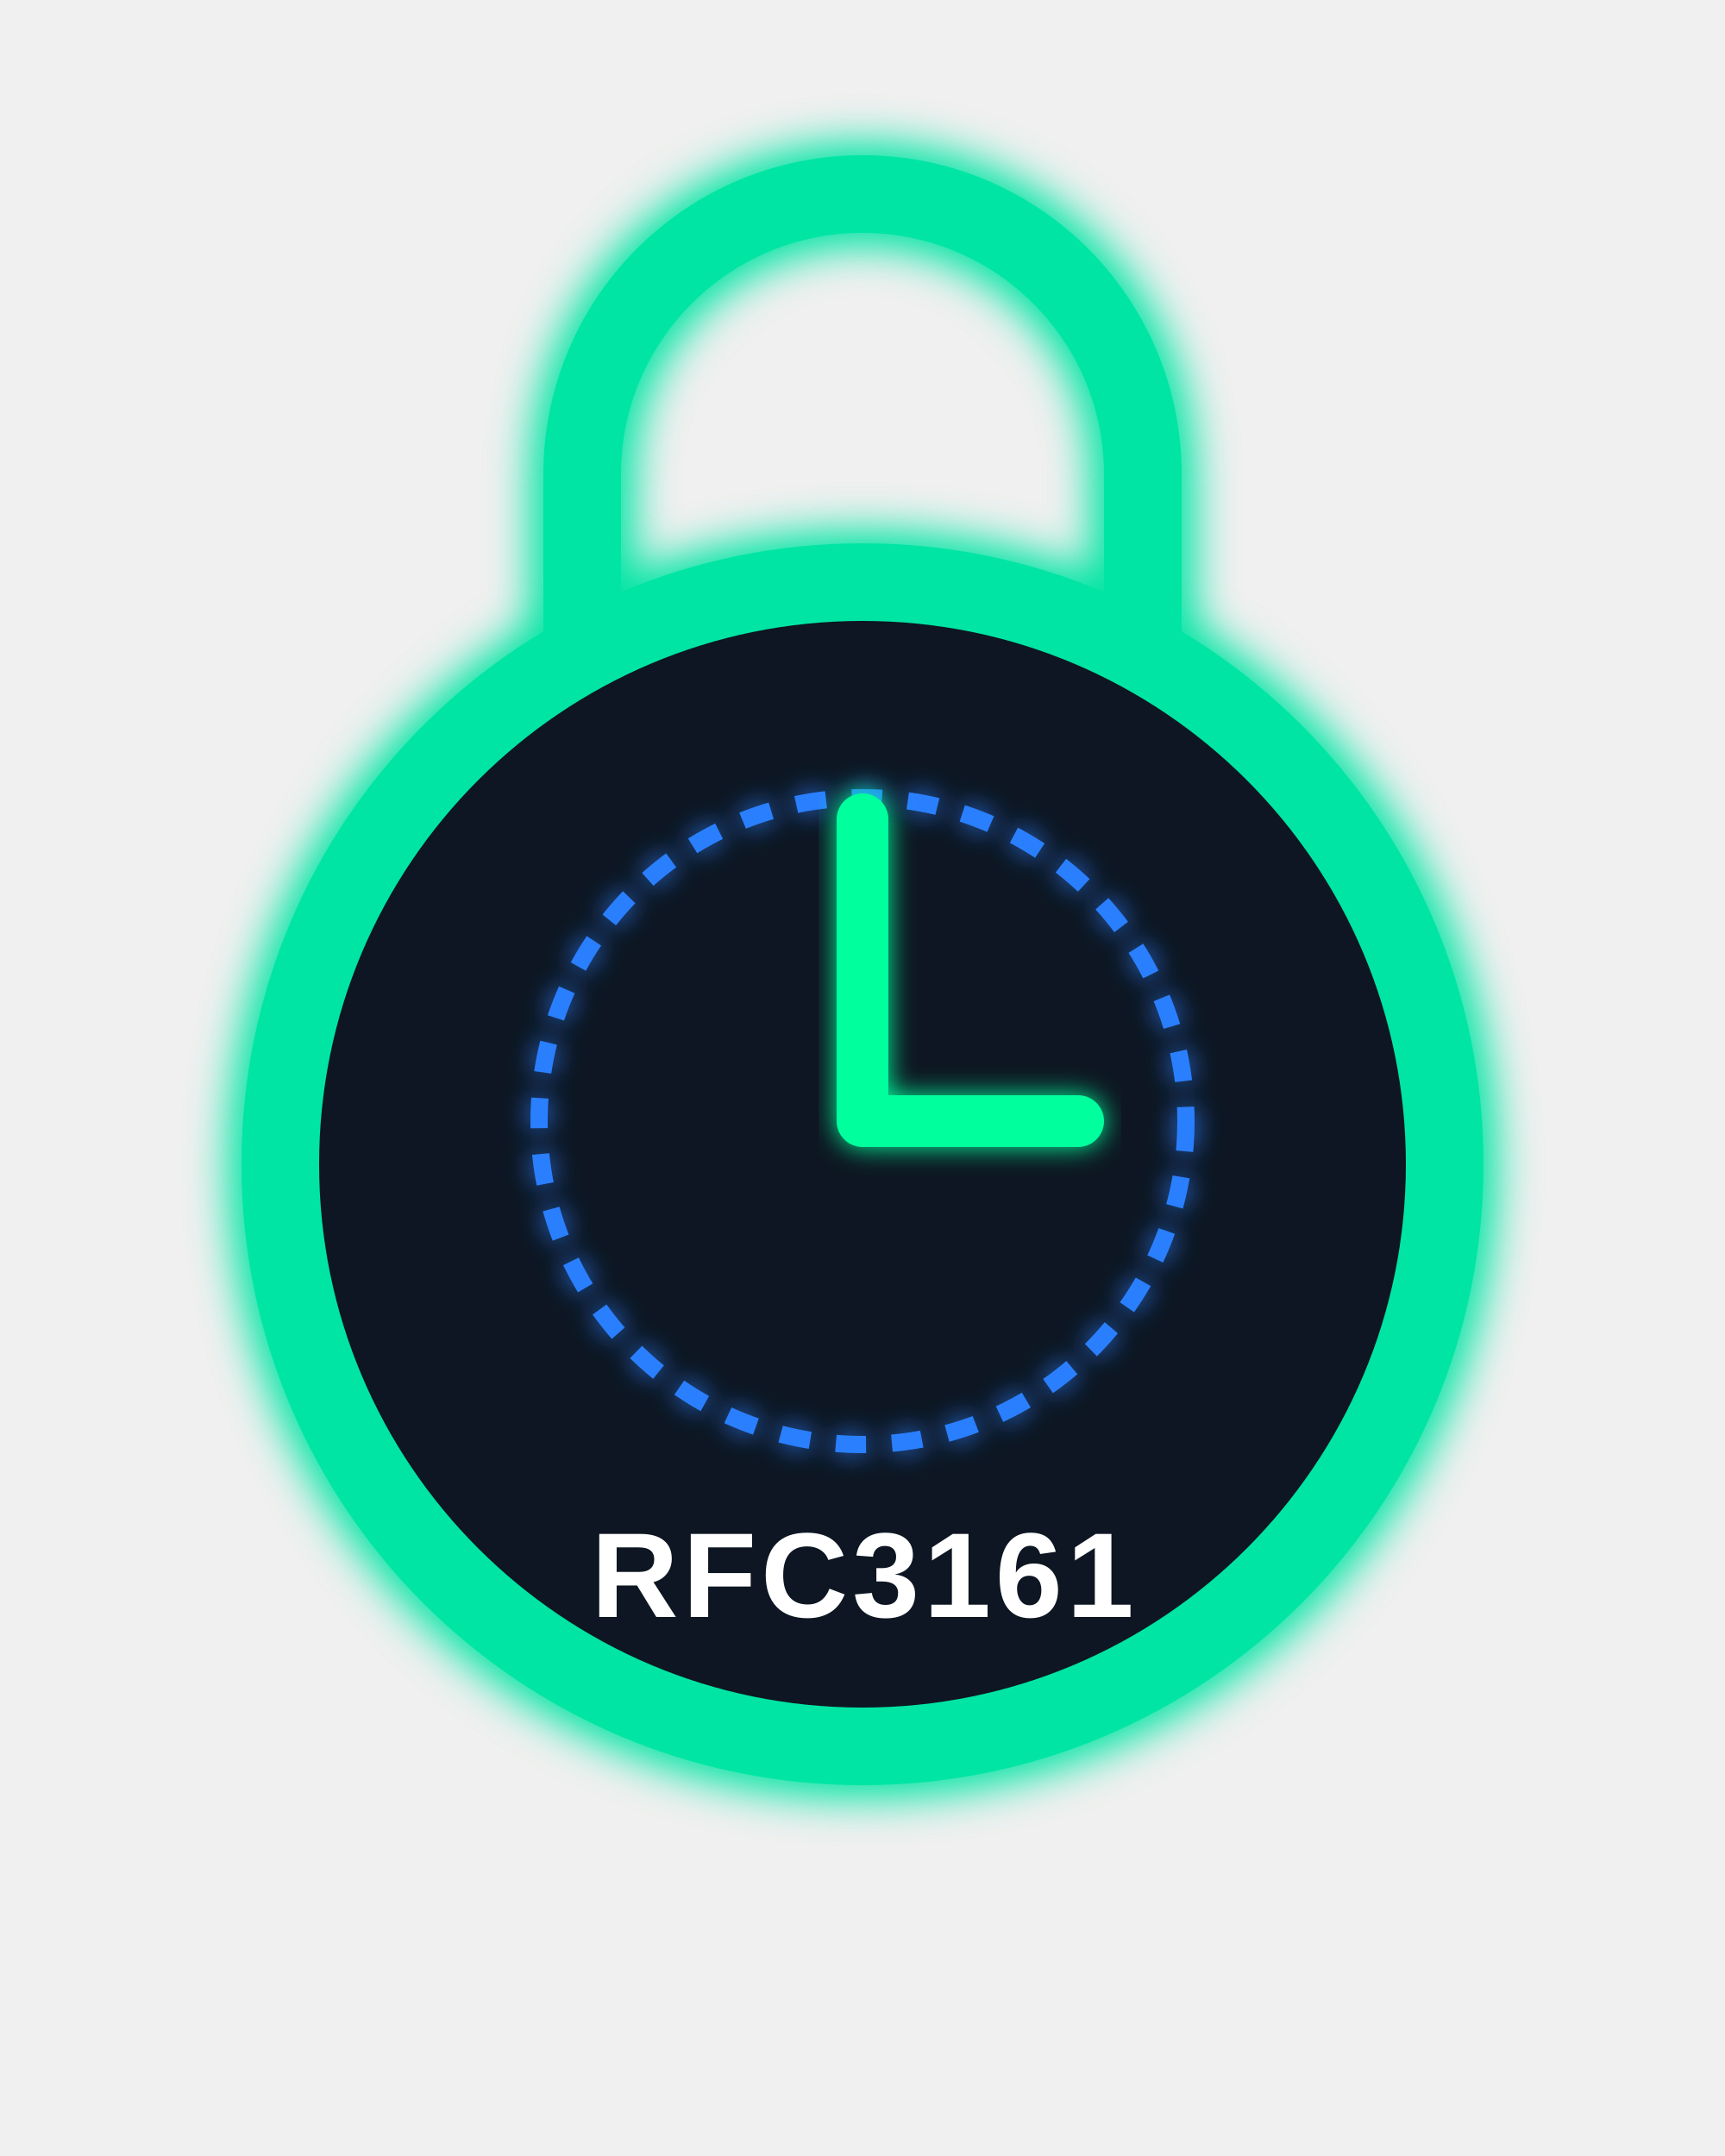
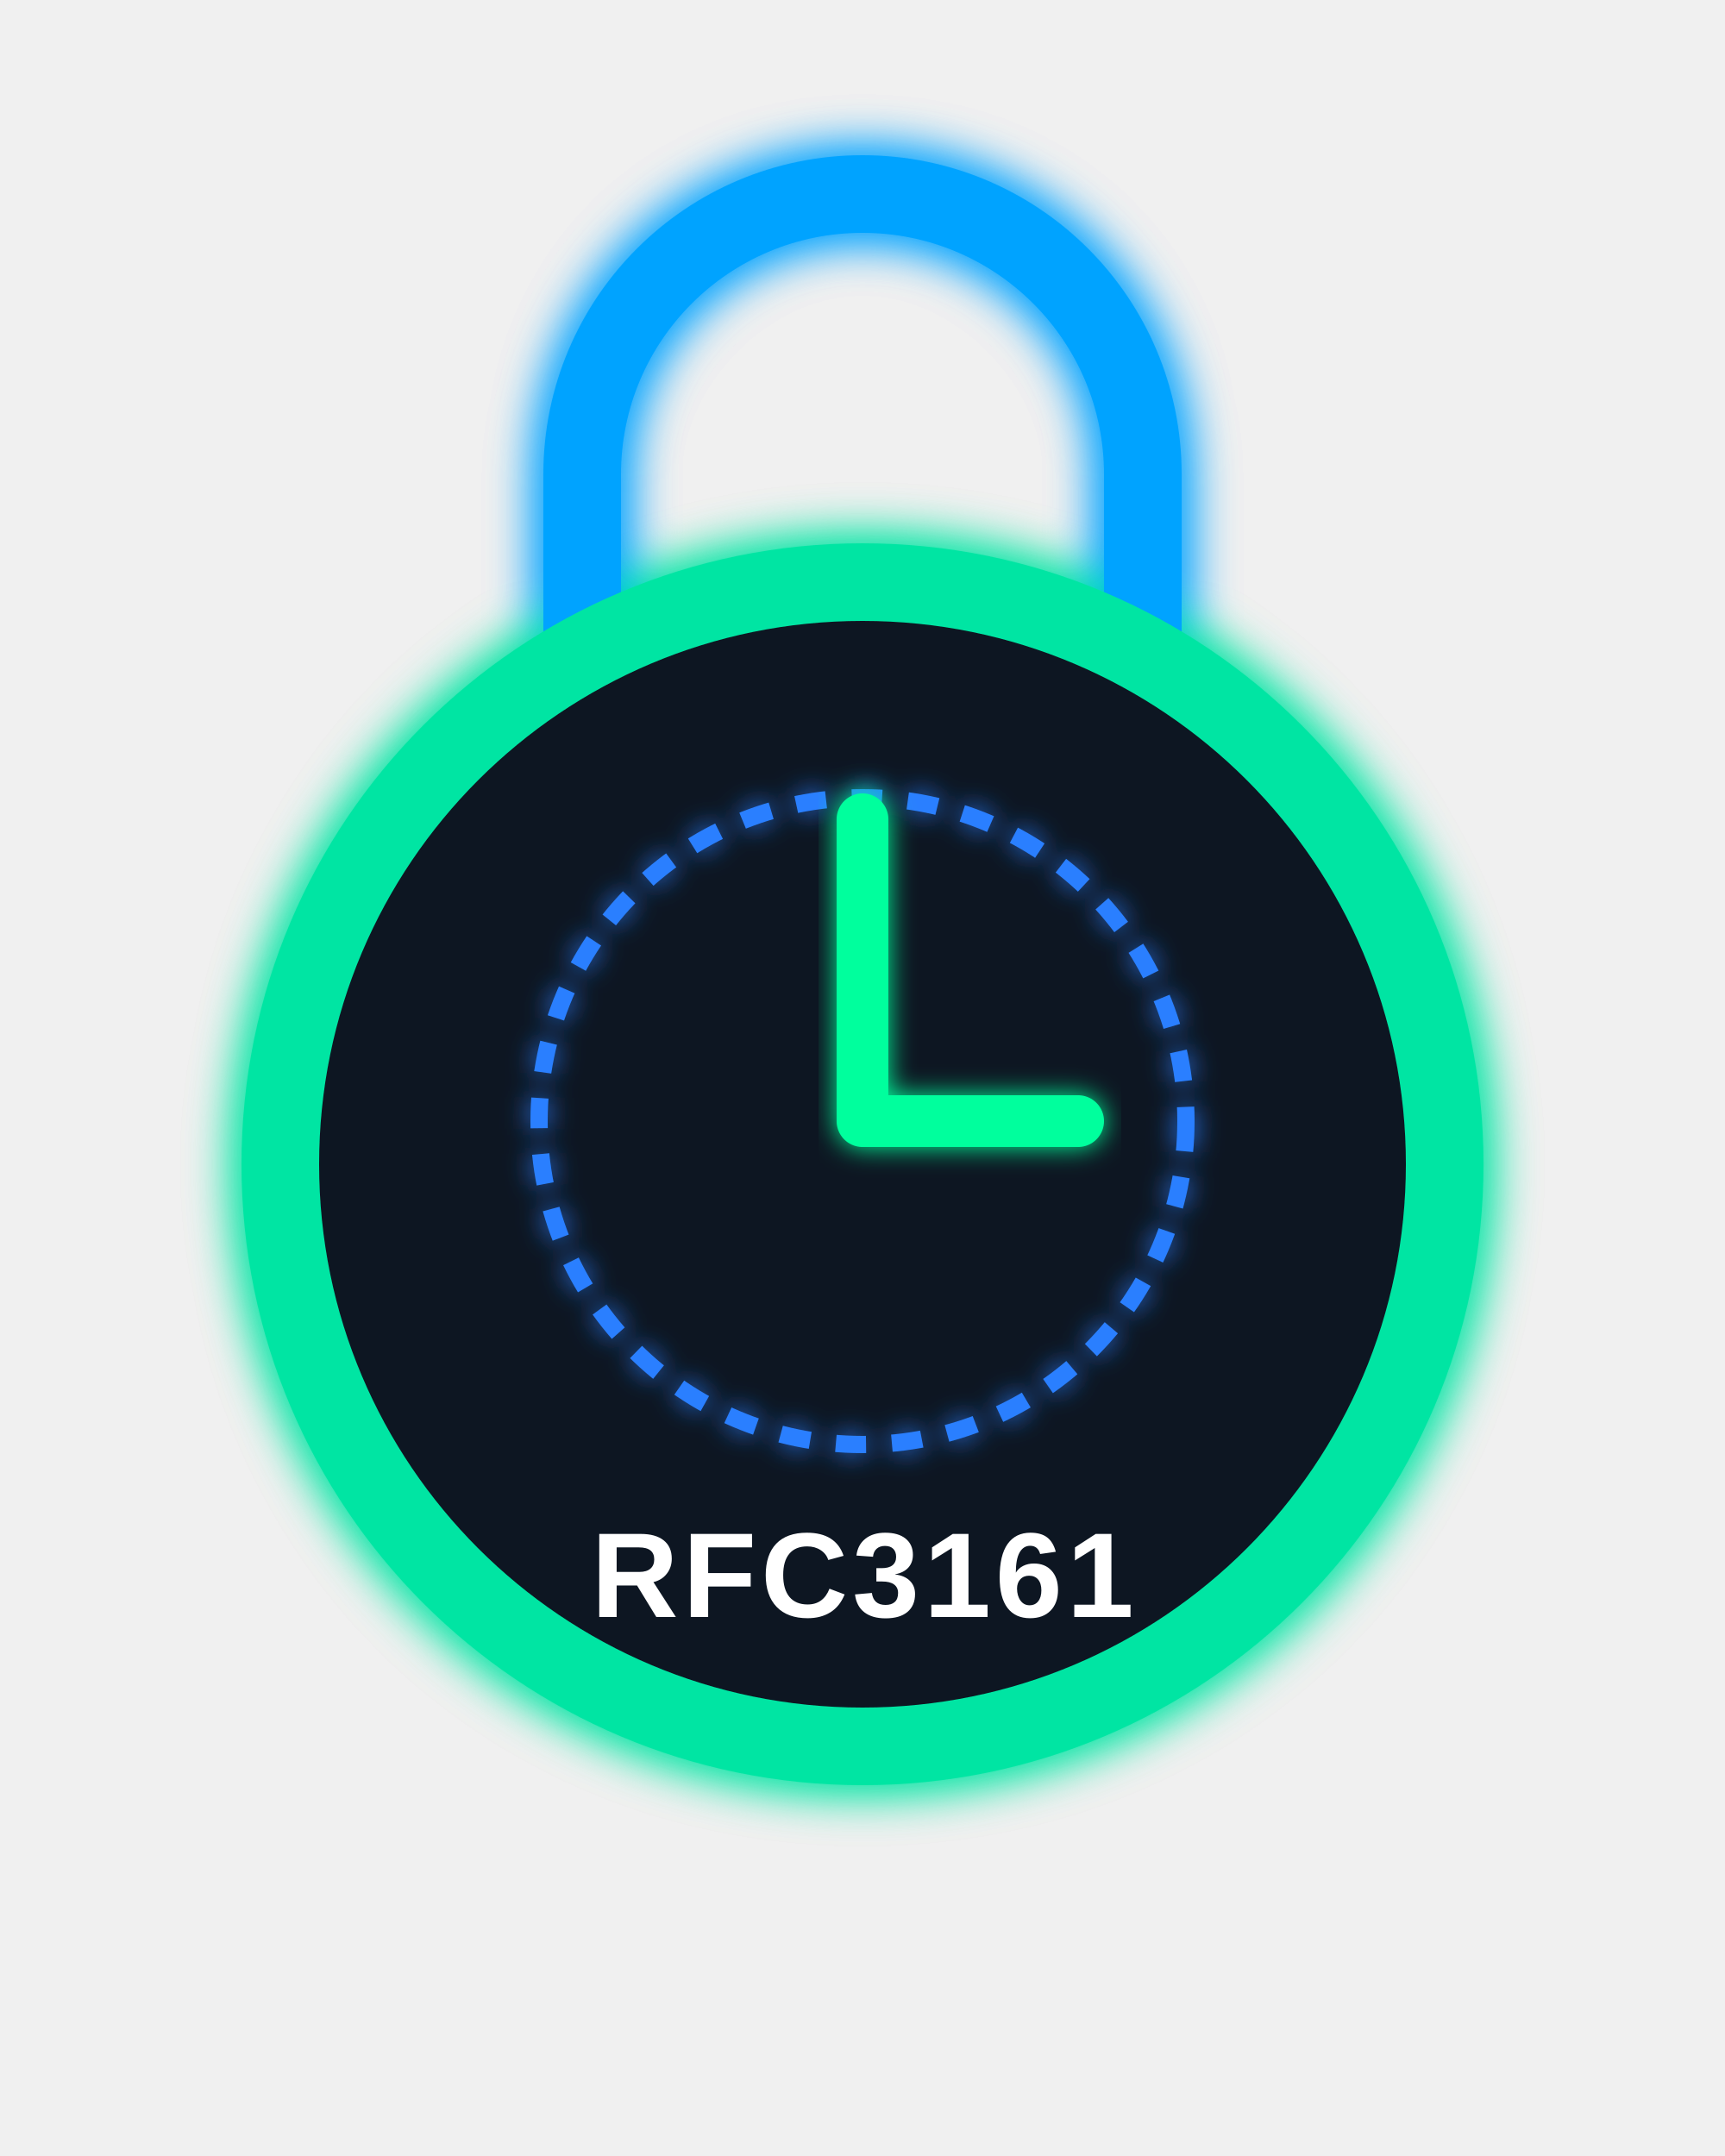
<svg xmlns="http://www.w3.org/2000/svg" viewBox="0 0 400 500" width="100%" height="100%">
  <defs>
    <filter id="glow" x="-20%" y="-20%" width="140%" height="140%">
      <feGaussianBlur stdDeviation="6" result="blur" />
      <feMerge>
        <feMergeNode in="blur" />
        <feMergeNode in="blur" />
        <feMergeNode in="SourceGraphic" />
      </feMerge>
    </filter>
    <filter id="soft-glow" x="-20%" y="-20%" width="140%" height="140%">
      <feGaussianBlur stdDeviation="3" result="blur" />
      <feMerge>
        <feMergeNode in="blur" />
        <feMergeNode in="SourceGraphic" />
      </feMerge>
    </filter>
  </defs>
  <g filter="url(#glow)">
-     <path d="M 135 170 V 110 A 65 65 0 0 1 265 110 V 170" fill="none" stroke="#00e5a3" stroke-width="18" stroke-linecap="round" />
+     <path d="M 135 170 V 110 A 65 65 0 0 1 265 110 V 170" fill="none" stroke="#00A3FF" stroke-width="18" stroke-linecap="round" />
    <circle cx="200" cy="270" r="135" fill="#0f1520" stroke="#00e5a3" stroke-width="18" />
  </g>
  <circle cx="200" cy="260" r="75" fill="none" stroke="#2b7fff" stroke-width="4" stroke-dasharray="7 6" filter="url(#soft-glow)" />
  <path d="M 200 190 V 260 H 250" fill="none" stroke="#00ff9d" stroke-width="12" stroke-linecap="round" stroke-linejoin="round" filter="url(#soft-glow)" />
  <text x="200" y="375" font-family="Arial, Helvetica, sans-serif" font-size="28" font-weight="900" fill="#ffffff" text-anchor="middle" letter-spacing="1">RFC3161</text>
</svg>
